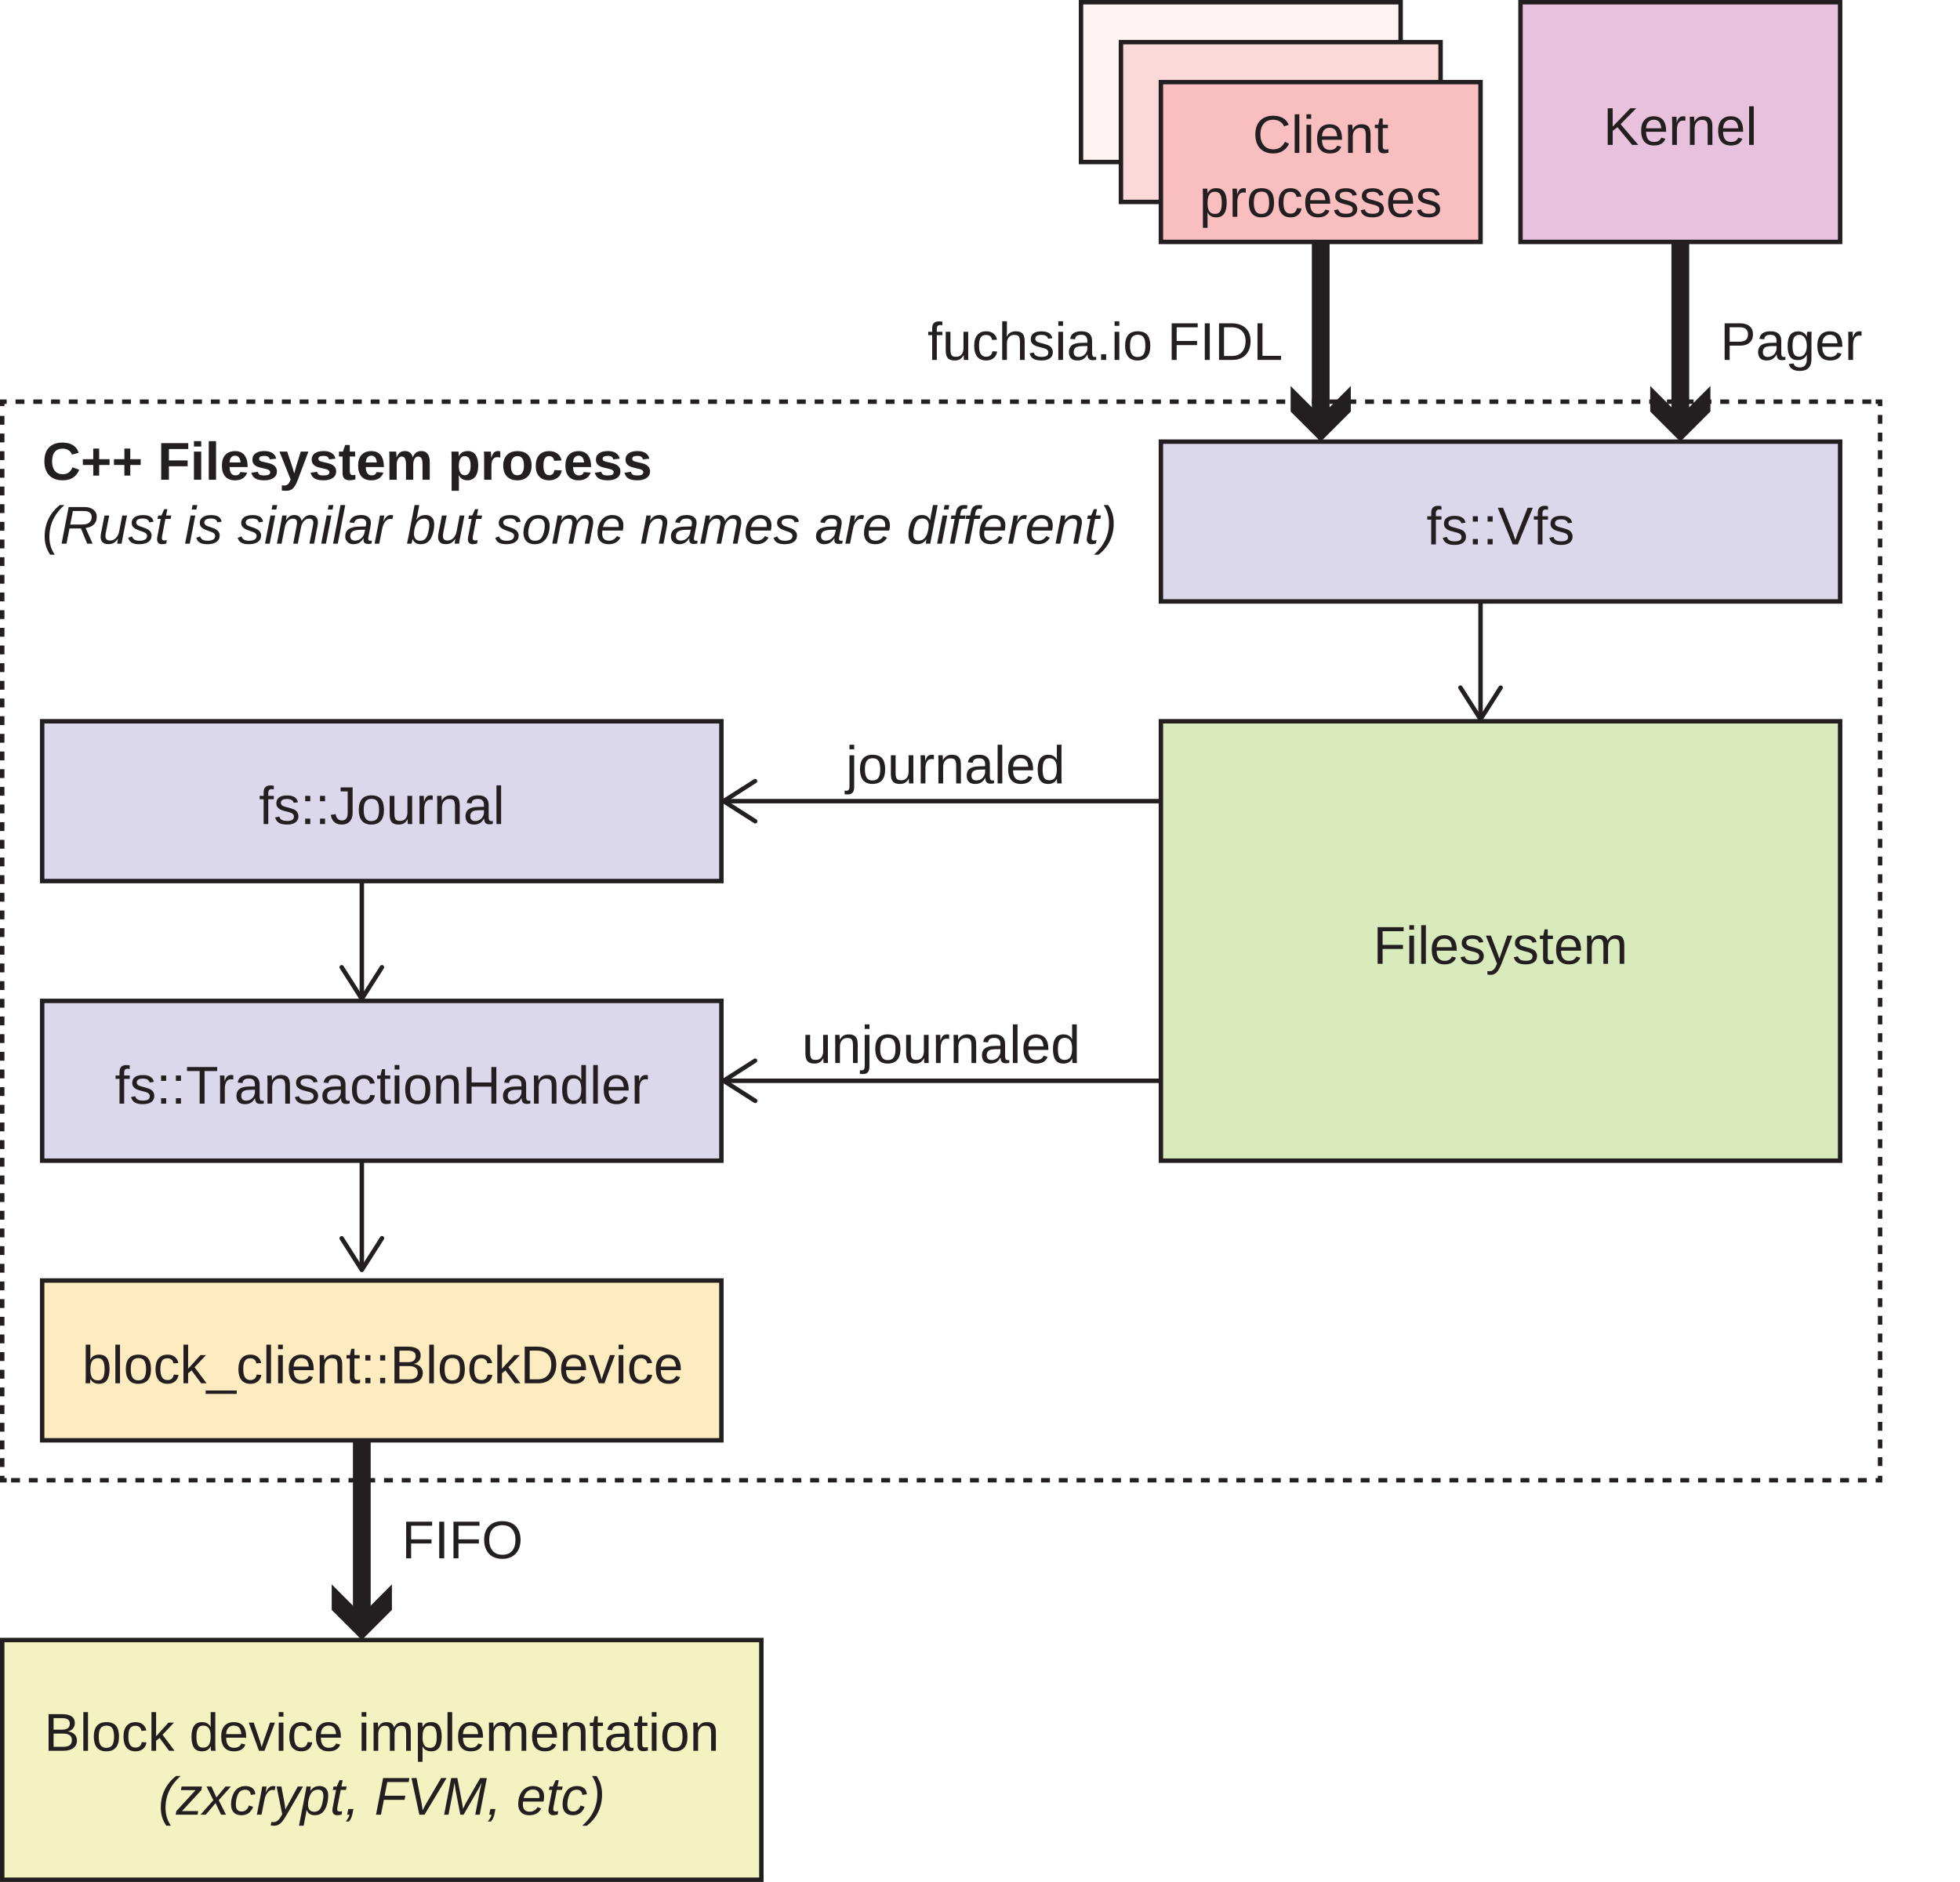
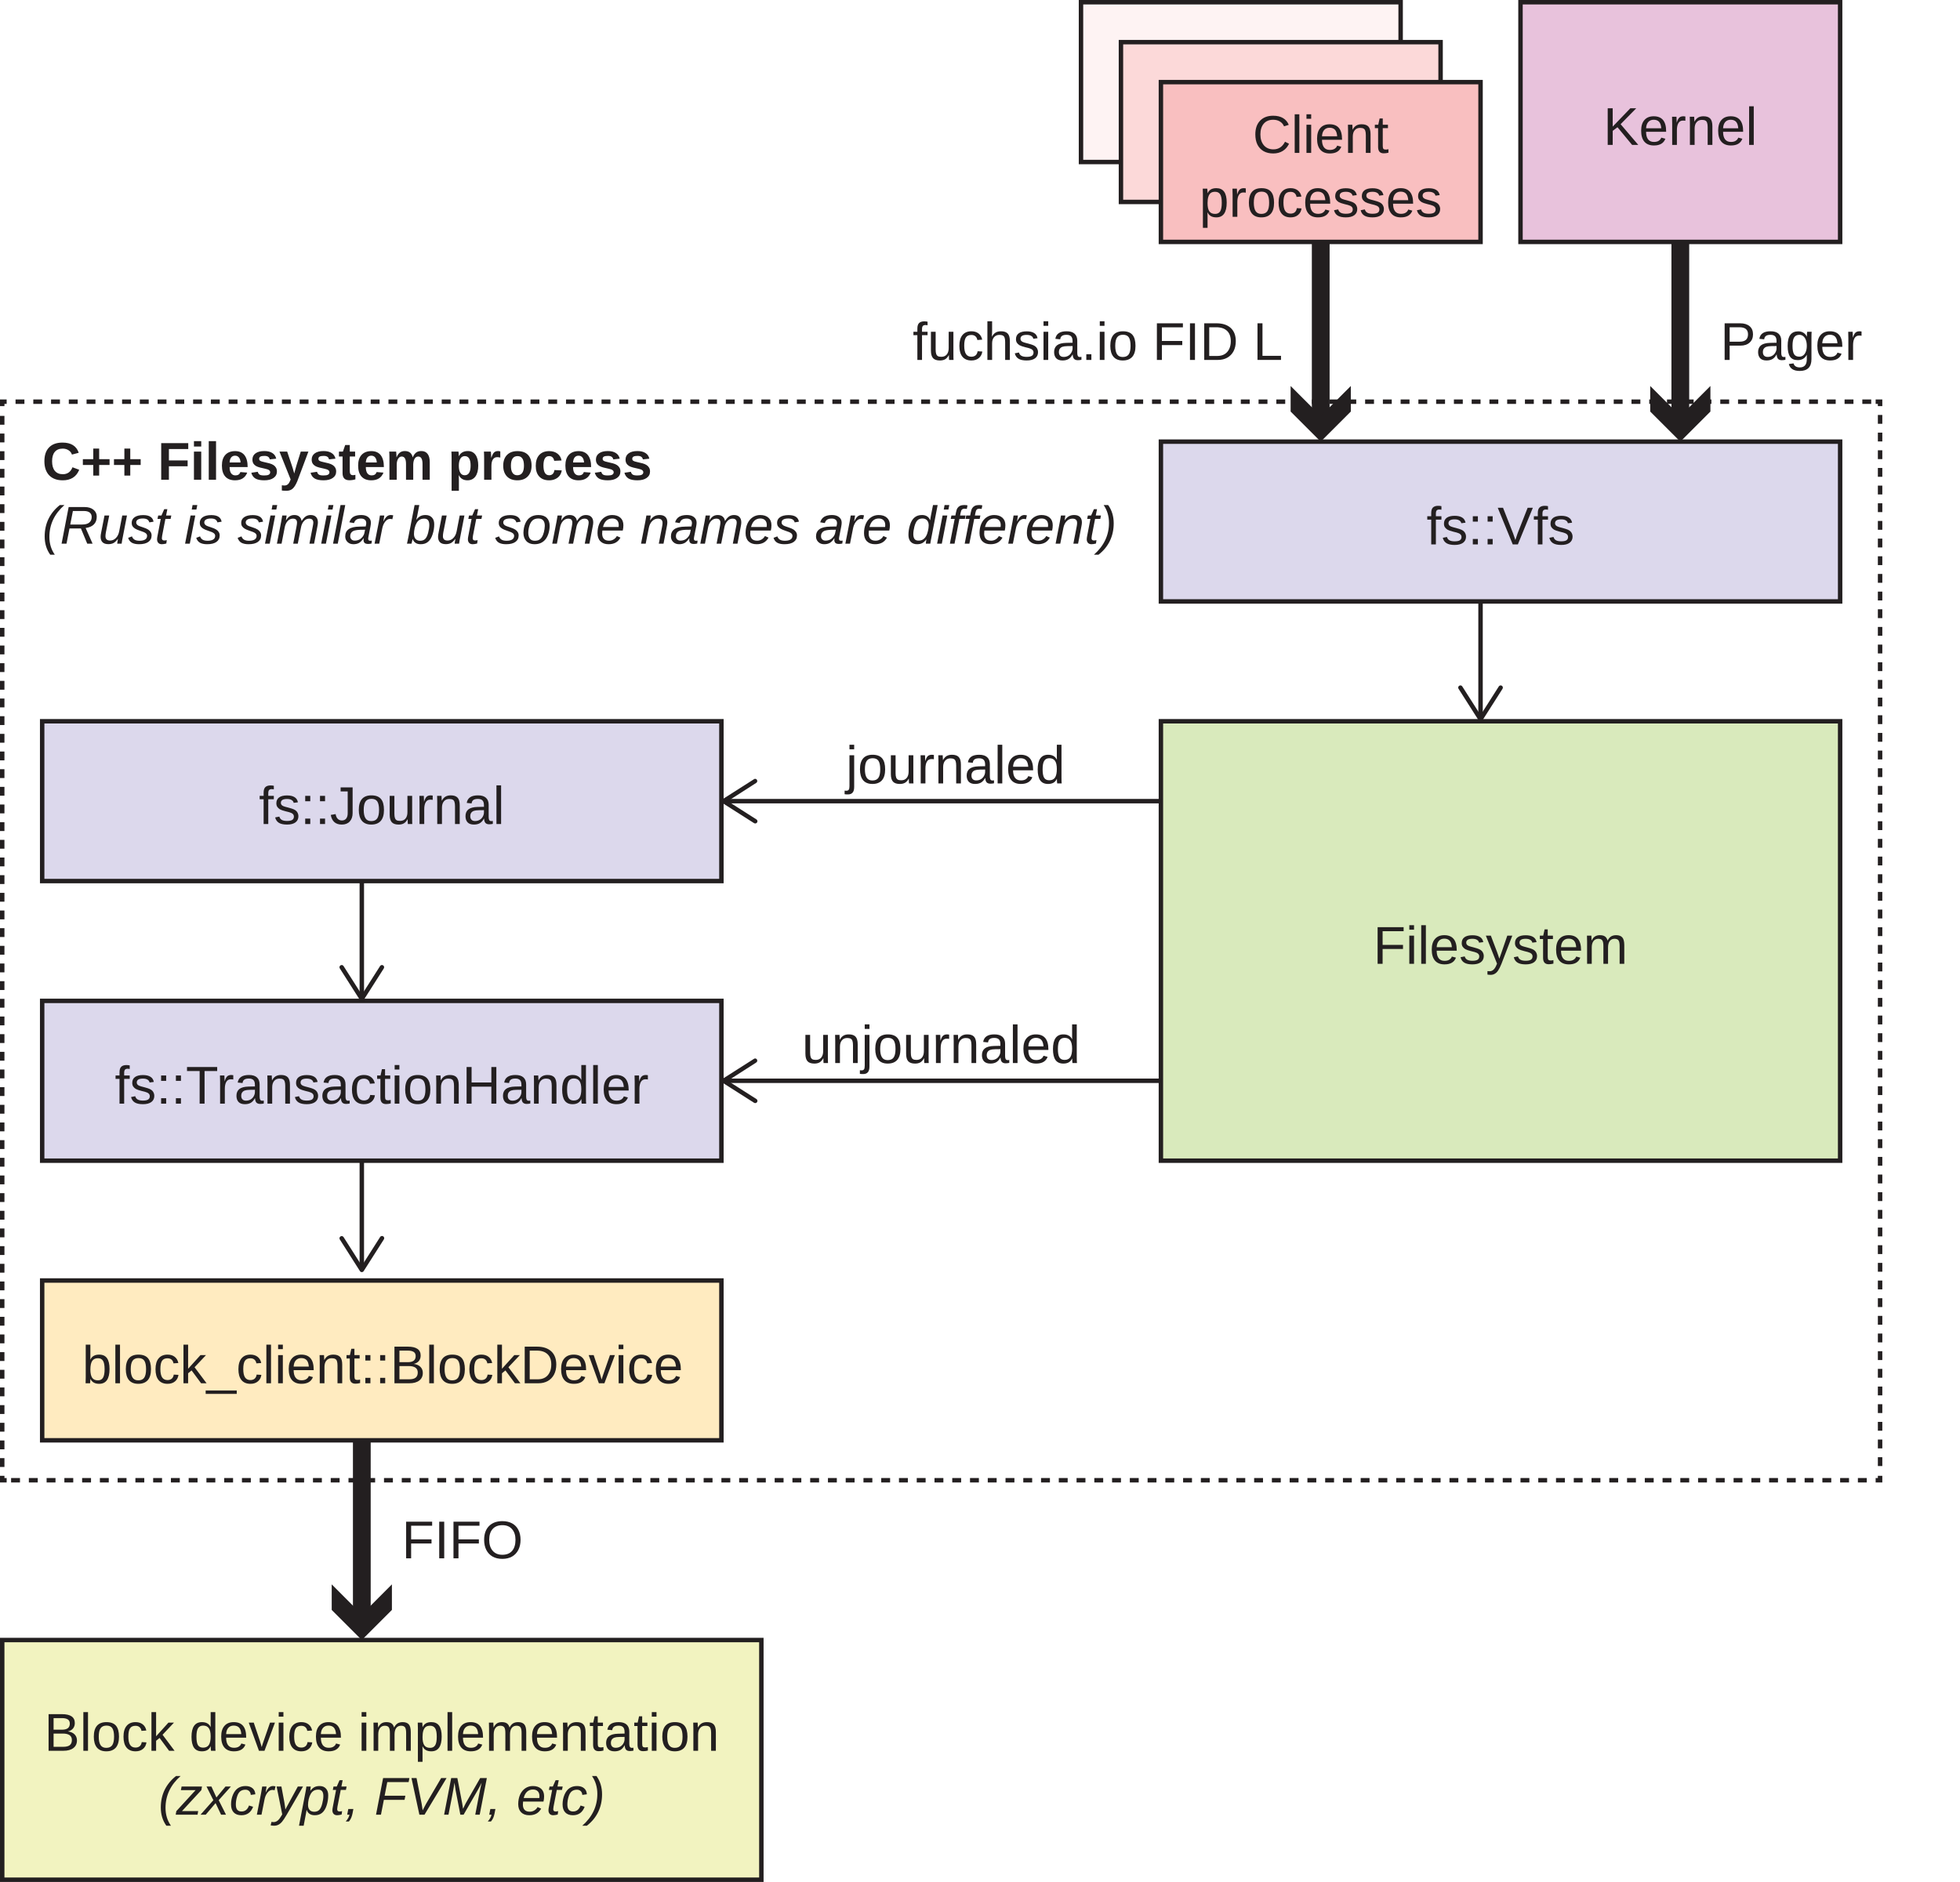
<svg xmlns="http://www.w3.org/2000/svg" width="441.5" height="424" viewBox="0 0 441.5 424">
  <defs>
-     <style>.a{fill:#fef3f3;}.a,.b,.c,.e,.g,.h,.j,.k,.n,.o,.q,.r{stroke:#231f20;stroke-miterlimit:10;}.b{fill:#fcd9d9;}.c{fill:#ffebc0;}.d,.l{font-size:12px;}.d,.i,.l{fill:#231f20;}.d{font-family:ArialMT, Arial;}.e{fill:#dcd8ec;}.f{letter-spacing:-0.04em;}.g{fill:#d9eabc;}.h,.j,.k,.n{fill:none;}.j{stroke-dasharray:2 2;}.k{stroke-dasharray:1.99 1.99;}.l{font-family:Arial-BoldMT, Arial;font-weight:700;}.m,.p{font-family:Arial-ItalicMT, Arial;font-style:italic;}.m{font-weight:400;}.n{stroke-width:4px;}.o{fill:#f2f3c0;}.q{fill:#e8c2dc;}.r{fill:#f9bfc0;}</style>
+     <style>.a{fill:#fef3f3}.a,.b,.c,.e,.g,.h,.j,.k,.n,.o,.q,.r{stroke:#231f20;stroke-miterlimit:10}.b{fill:#fcd9d9}.c{fill:#ffebc0}.d,.l{font-size:12px}.d,.i,.l{fill:#231f20}.d{font-family:ArialMT,Arial}.e{fill:#dcd8ec}.f{letter-spacing:-.04em}.g{fill:#d9eabc}.h,.j,.k,.n{fill:none}.j{stroke-dasharray:2 2}.k{stroke-dasharray:1.99 1.99}.l{font-family:Arial-BoldMT,Arial;font-weight:700}.m,.p{font-family:Arial-ItalicMT,Arial;font-style:italic}.m{font-weight:400}.n{stroke-width:4px}.o{fill:#f2f3c0}.q{fill:#e8c2dc}.r{fill:#f9bfc0}</style>
  </defs>
-   <rect class="a" x="306" y="99" width="72" height="36" transform="translate(621.5 135.5) rotate(180)" />
-   <rect class="b" x="315" y="108" width="72" height="36" transform="translate(639.5 153.5) rotate(180)" />
-   <rect class="c" x="72" y="387" width="153" height="36" transform="translate(234.5 711.5) rotate(180)" />
+   <rect width="72" height="36" x="306" y="99" class="a" transform="translate(621.5 135.5) rotate(180)" />
+   <rect width="72" height="36" x="315" y="108" class="b" transform="translate(639.5 153.5) rotate(180)" />
+   <rect width="153" height="36" x="72" y="387" class="c" transform="translate(234.5 711.5) rotate(180)" />
  <text class="d" transform="translate(18.5 311.65)">block_client::BlockDevice</text>
-   <rect class="e" x="72" y="324" width="153" height="36" transform="translate(234.5 585.5) rotate(180)" />
-   <text class="d" transform="translate(25.86 248.65)">fs::<tspan class="f" x="16" y="0">T</tspan>
+   <rect width="153" height="36" x="72" y="324" class="e" transform="translate(234.5 585.5) rotate(180)" />
+   <text class="d" transform="translate(25.86 248.65)">fs::<tspan x="16" y="0" class="f">T</tspan>
    <tspan x="22.89" y="0">ransactionHandler</tspan>
  </text>
-   <rect class="e" x="72" y="261" width="153" height="36" transform="translate(234.5 459.5) rotate(180)" />
+   <rect width="153" height="36" x="72" y="261" class="e" transform="translate(234.5 459.5) rotate(180)" />
  <text class="d" transform="translate(58.32 185.65)">fs::Journal</text>
-   <rect class="g" x="324" y="261" width="153" height="99" transform="translate(738.5 522.5) rotate(180)" />
+   <rect width="153" height="99" x="324" y="261" class="g" transform="translate(738.5 522.5) rotate(180)" />
  <text class="d" transform="translate(309.33 217.15)">Filesystem</text>
-   <rect class="e" x="324" y="198" width="153" height="36" transform="translate(738.5 333.5) rotate(180)" />
+   <rect width="153" height="36" x="324" y="198" class="e" transform="translate(738.5 333.5) rotate(180)" />
  <text class="d" transform="translate(321.33 122.65)">fs::Vfs</text>
-   <line class="h" x1="261.5" y1="180.5" x2="163.7" y2="180.5" />
-   <path class="i" d="M233,274.2a.49.49,0,0,1-.16.69L226.43,279l6.45,4.11a.49.49,0,0,1,.16.69.5.5,0,0,1-.69.15l-7.12-4.53a.5.5,0,0,1,0-.84l7.12-4.53a.42.42,0,0,1,.26-.08A.51.51,0,0,1,233,274.2Z" transform="translate(-62.5 -98.5)" />
-   <line class="h" x1="261.5" y1="243.5" x2="163.7" y2="243.5" />
-   <path class="i" d="M233,337.2a.49.49,0,0,1-.16.69L226.43,342l6.45,4.11a.49.49,0,0,1,.16.69.5.5,0,0,1-.69.15l-7.12-4.53a.5.5,0,0,1,0-.84l7.12-4.53a.42.42,0,0,1,.26-.08A.51.51,0,0,1,233,337.2Z" transform="translate(-62.5 -98.5)" />
+   <line x1="261.5" x2="163.7" y1="180.5" y2="180.5" class="h" />
+   <path d="M233,274.2a.49.49,0,0,1-.16.69L226.43,279l6.45,4.11a.49.49,0,0,1,.16.69.5.5,0,0,1-.69.15l-7.12-4.53a.5.5,0,0,1,0-.84l7.12-4.53a.42.42,0,0,1,.26-.08A.51.51,0,0,1,233,274.2Z" class="i" transform="translate(-62.5 -98.5)" />
+   <line x1="261.5" x2="163.7" y1="243.5" y2="243.5" class="h" />
+   <path d="M233,337.2a.49.49,0,0,1-.16.69L226.43,342l6.45,4.11a.49.49,0,0,1,.16.69.5.5,0,0,1-.69.15l-7.12-4.53a.5.5,0,0,1,0-.84l7.12-4.53a.42.42,0,0,1,.26-.08A.51.51,0,0,1,233,337.2Z" class="i" transform="translate(-62.5 -98.5)" />
  <text class="d" transform="translate(190.55 176.5)">journaled</text>
  <text class="d" transform="translate(180.64 239.5)">unjournaled</text>
-   <line class="h" x1="81.5" y1="261.5" x2="81.5" y2="285.4" />
-   <path class="i" d="M139.2,377.07a.5.5,0,0,1,.69.15l4.11,6.46,4.11-6.46a.5.5,0,1,1,.84.54l-4.53,7.12a.5.5,0,0,1-.84,0l-4.53-7.12a.45.45,0,0,1-.08-.27A.51.51,0,0,1,139.2,377.07Z" transform="translate(-62.5 -98.5)" />
-   <line class="h" x1="81.5" y1="198.5" x2="81.5" y2="224.3" />
-   <path class="i" d="M139.2,316a.49.49,0,0,1,.69.16l4.11,6.45,4.11-6.45a.49.49,0,0,1,.69-.16.5.5,0,0,1,.15.69l-4.53,7.12a.5.5,0,0,1-.84,0l-4.53-7.12a.42.42,0,0,1-.08-.26A.51.51,0,0,1,139.2,316Z" transform="translate(-62.5 -98.5)" />
-   <line class="h" x1="333.5" y1="135.5" x2="333.5" y2="161.3" />
-   <path class="i" d="M391.2,253a.49.49,0,0,1,.69.16l4.11,6.45,4.11-6.45a.49.49,0,0,1,.69-.16.5.5,0,0,1,.15.69l-4.53,7.12a.5.5,0,0,1-.84,0l-4.53-7.12a.42.42,0,0,1-.08-.26A.51.51,0,0,1,391.2,253Z" transform="translate(-62.5 -98.5)" />
-   <polyline class="h" points="423.5 332.5 423.5 333.5 422.5 333.5" />
-   <line class="j" x1="420.5" y1="333.5" x2="2.5" y2="333.5" />
-   <polyline class="h" points="1.5 333.5 0.5 333.5 0.5 332.5" />
-   <line class="k" x1="0.5" y1="330.51" x2="0.5" y2="92.5" />
-   <polyline class="h" points="0.5 91.5 0.5 90.5 1.5 90.5" />
-   <line class="j" x1="3.5" y1="90.5" x2="421.5" y2="90.5" />
-   <polyline class="h" points="422.5 90.5 423.5 90.5 423.5 91.5" />
-   <line class="k" x1="423.5" y1="93.49" x2="423.5" y2="331.5" />
+   <line x1="81.5" x2="81.5" y1="261.5" y2="285.4" class="h" />
+   <path d="M139.2,377.07a.5.5,0,0,1,.69.15l4.11,6.46,4.11-6.46a.5.5,0,1,1,.84.54l-4.53,7.12a.5.5,0,0,1-.84,0l-4.53-7.12a.45.45,0,0,1-.08-.27A.51.51,0,0,1,139.2,377.07Z" class="i" transform="translate(-62.5 -98.5)" />
+   <line x1="81.5" x2="81.5" y1="198.5" y2="224.3" class="h" />
+   <path d="M139.2,316a.49.49,0,0,1,.69.16l4.11,6.45,4.11-6.45a.49.49,0,0,1,.69-.16.5.5,0,0,1,.15.69l-4.53,7.12a.5.5,0,0,1-.84,0l-4.53-7.12a.42.42,0,0,1-.08-.26A.51.51,0,0,1,139.2,316Z" class="i" transform="translate(-62.5 -98.5)" />
+   <line x1="333.5" x2="333.5" y1="135.5" y2="161.3" class="h" />
+   <path d="M391.2,253a.49.49,0,0,1,.69.16l4.11,6.45,4.11-6.45a.49.49,0,0,1,.69-.16.5.5,0,0,1,.15.69l-4.53,7.12a.5.5,0,0,1-.84,0l-4.53-7.12a.42.42,0,0,1-.08-.26A.51.51,0,0,1,391.2,253Z" class="i" transform="translate(-62.5 -98.5)" />
+   <polyline points="423.5 332.5 423.5 333.5 422.5 333.5" class="h" />
+   <line x1="420.5" x2="2.5" y1="333.5" y2="333.5" class="j" />
+   <polyline points="1.5 333.5 .5 333.5 .5 332.5" class="h" />
+   <line x1=".5" x2=".5" y1="330.51" y2="92.5" class="k" />
+   <polyline points=".5 91.5 .5 90.5 1.5 90.5" class="h" />
+   <line x1="3.5" x2="421.5" y1="90.5" y2="90.5" class="j" />
+   <polyline points="422.5 90.5 423.5 90.5 423.5 91.5" class="h" />
+   <line x1="423.5" x2="423.5" y1="93.49" y2="331.5" class="k" />
  <text class="l" transform="translate(9.5 108.09)">C++ Filesystem process<tspan class="m">
      <tspan x="0" y="14.4">(Rust is similar but some names are different)</tspan>
    </tspan>
  </text>
-   <line class="n" x1="297.5" y1="94.93" x2="297.5" y2="54.5" />
-   <polygon class="i" points="304.28 86.96 297.5 93.75 290.72 86.96 290.72 92.72 297.5 99.5 304.28 92.72 304.28 86.96" />
-   <line class="n" x1="378.5" y1="94.93" x2="378.5" y2="54.5" />
-   <polygon class="i" points="385.28 86.96 378.5 93.75 371.72 86.96 371.72 92.72 378.5 99.5 385.28 92.72 385.28 86.96" />
+   <line x1="297.5" x2="297.5" y1="94.93" y2="54.5" class="n" />
+   <polygon points="304.28 86.96 297.5 93.75 290.72 86.96 290.72 92.72 297.5 99.5 304.28 92.72 304.28 86.96" class="i" />
+   <line x1="378.5" x2="378.5" y1="94.93" y2="54.5" class="n" />
+   <polygon points="385.28 86.96 378.5 93.75 371.72 86.96 371.72 92.72 378.5 99.5 385.28 92.72 385.28 86.96" class="i" />
  <text class="d" transform="translate(205.58 81.09)">
-     <tspan xml:space="preserve"> fuchsia.io FID</tspan>
-     <tspan class="f" x="76.69" y="0">L</tspan>
+     <tspan xml:space="preserve">fuchsia.io FID</tspan>
+     <tspan x="76.69" y="0" class="f">L</tspan>
  </text>
  <text class="d" transform="translate(387.5 81.09)">Pager</text>
-   <line class="n" x1="81.5" y1="364.93" x2="81.5" y2="324.5" />
-   <polygon class="i" points="88.28 356.96 81.5 363.75 74.72 356.96 74.72 362.72 81.5 369.5 88.28 362.72 88.28 356.96" />
+   <line x1="81.5" x2="81.5" y1="364.93" y2="324.5" class="n" />
+   <polygon points="88.28 356.96 81.5 363.75 74.72 356.96 74.72 362.72 81.5 369.5 88.28 362.72 88.28 356.96" class="i" />
  <text class="d" transform="translate(90.5 351.09)">FIFO</text>
-   <rect class="o" x="63" y="468" width="171" height="54" transform="translate(234.5 891.5) rotate(180)" />
+   <rect width="171" height="54" x="63" y="468" class="o" transform="translate(234.5 891.5) rotate(180)" />
  <text class="d" transform="translate(9.96 394.45)">Block device implementation<tspan class="p">
      <tspan x="25.7" y="14.4">(zxcrypt, FVM, etc)</tspan>
    </tspan>
  </text>
-   <rect class="q" x="405" y="99" width="72" height="54" transform="translate(819.5 153.5) rotate(180)" />
+   <rect width="72" height="54" x="405" y="99" class="q" transform="translate(819.5 153.5) rotate(180)" />
  <text class="d" transform="translate(361.16 32.65)">Kernel</text>
-   <rect class="r" x="324" y="117" width="72" height="36" transform="translate(657.5 171.5) rotate(180)" />
+   <rect width="72" height="36" x="324" y="117" class="r" transform="translate(657.5 171.5) rotate(180)" />
  <text class="d" transform="translate(282.16 34.45)">Client <tspan x="-12.01" y="14.4">processes</tspan>
  </text>
</svg>
